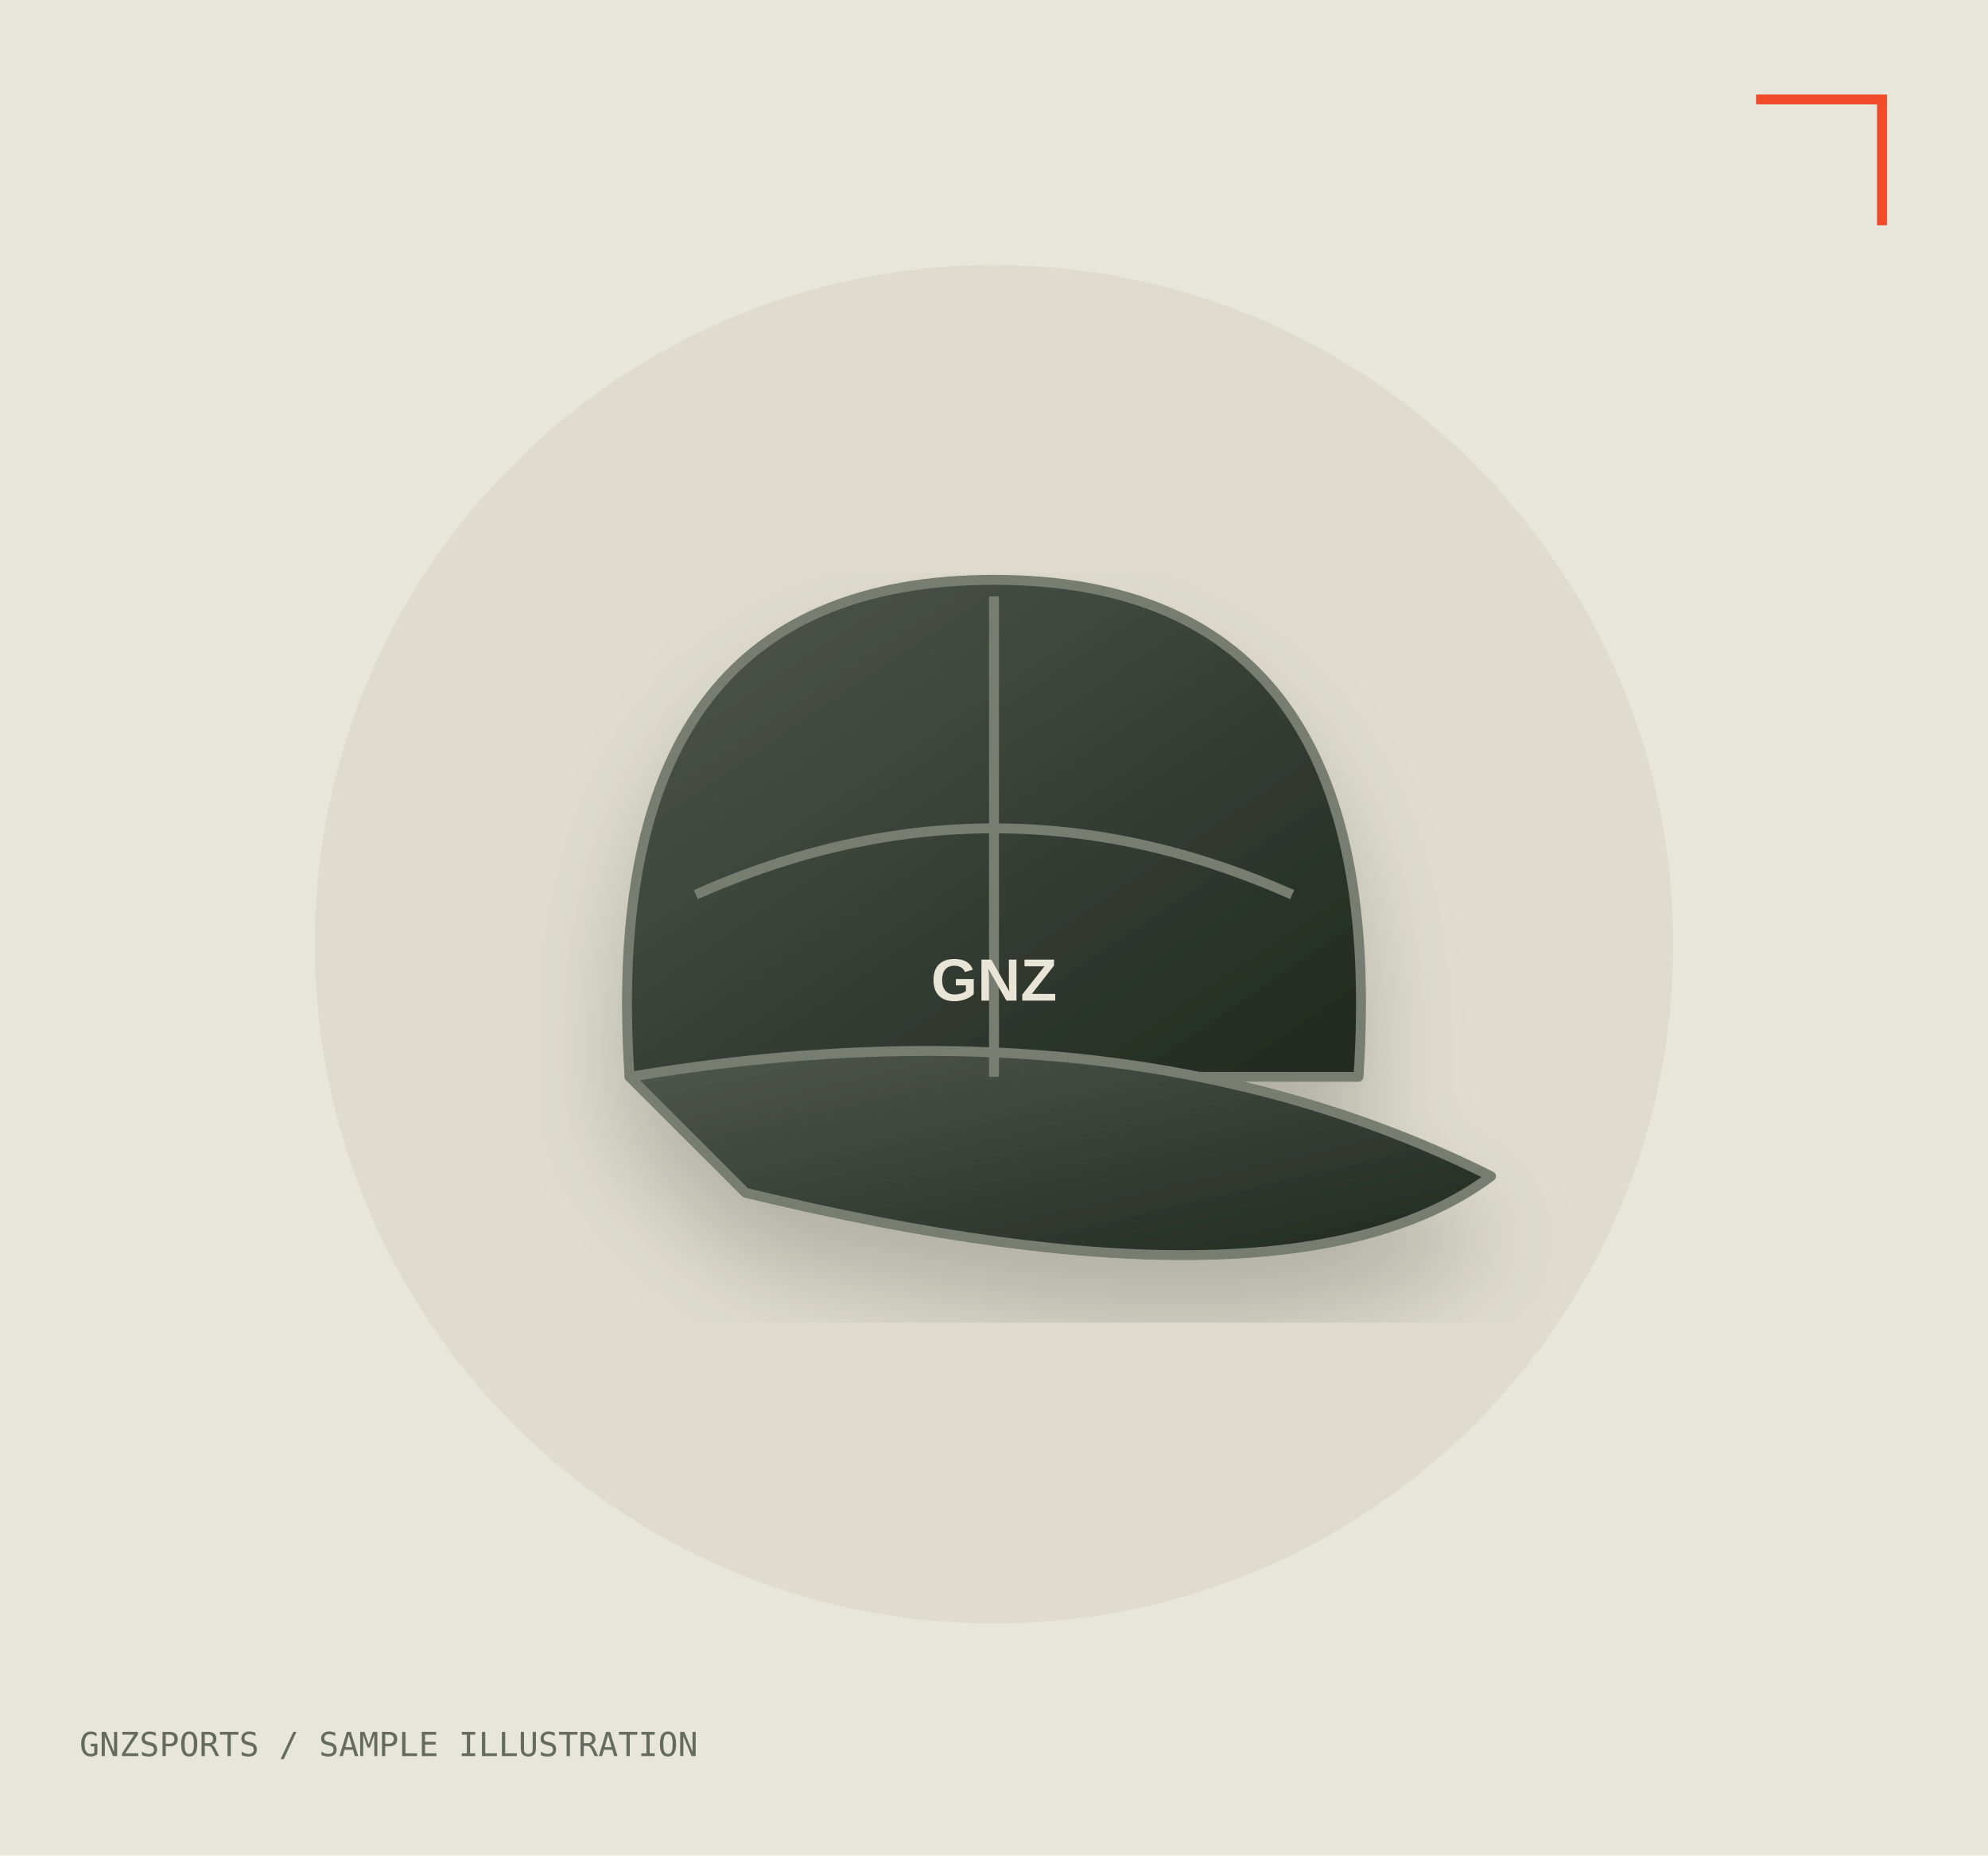
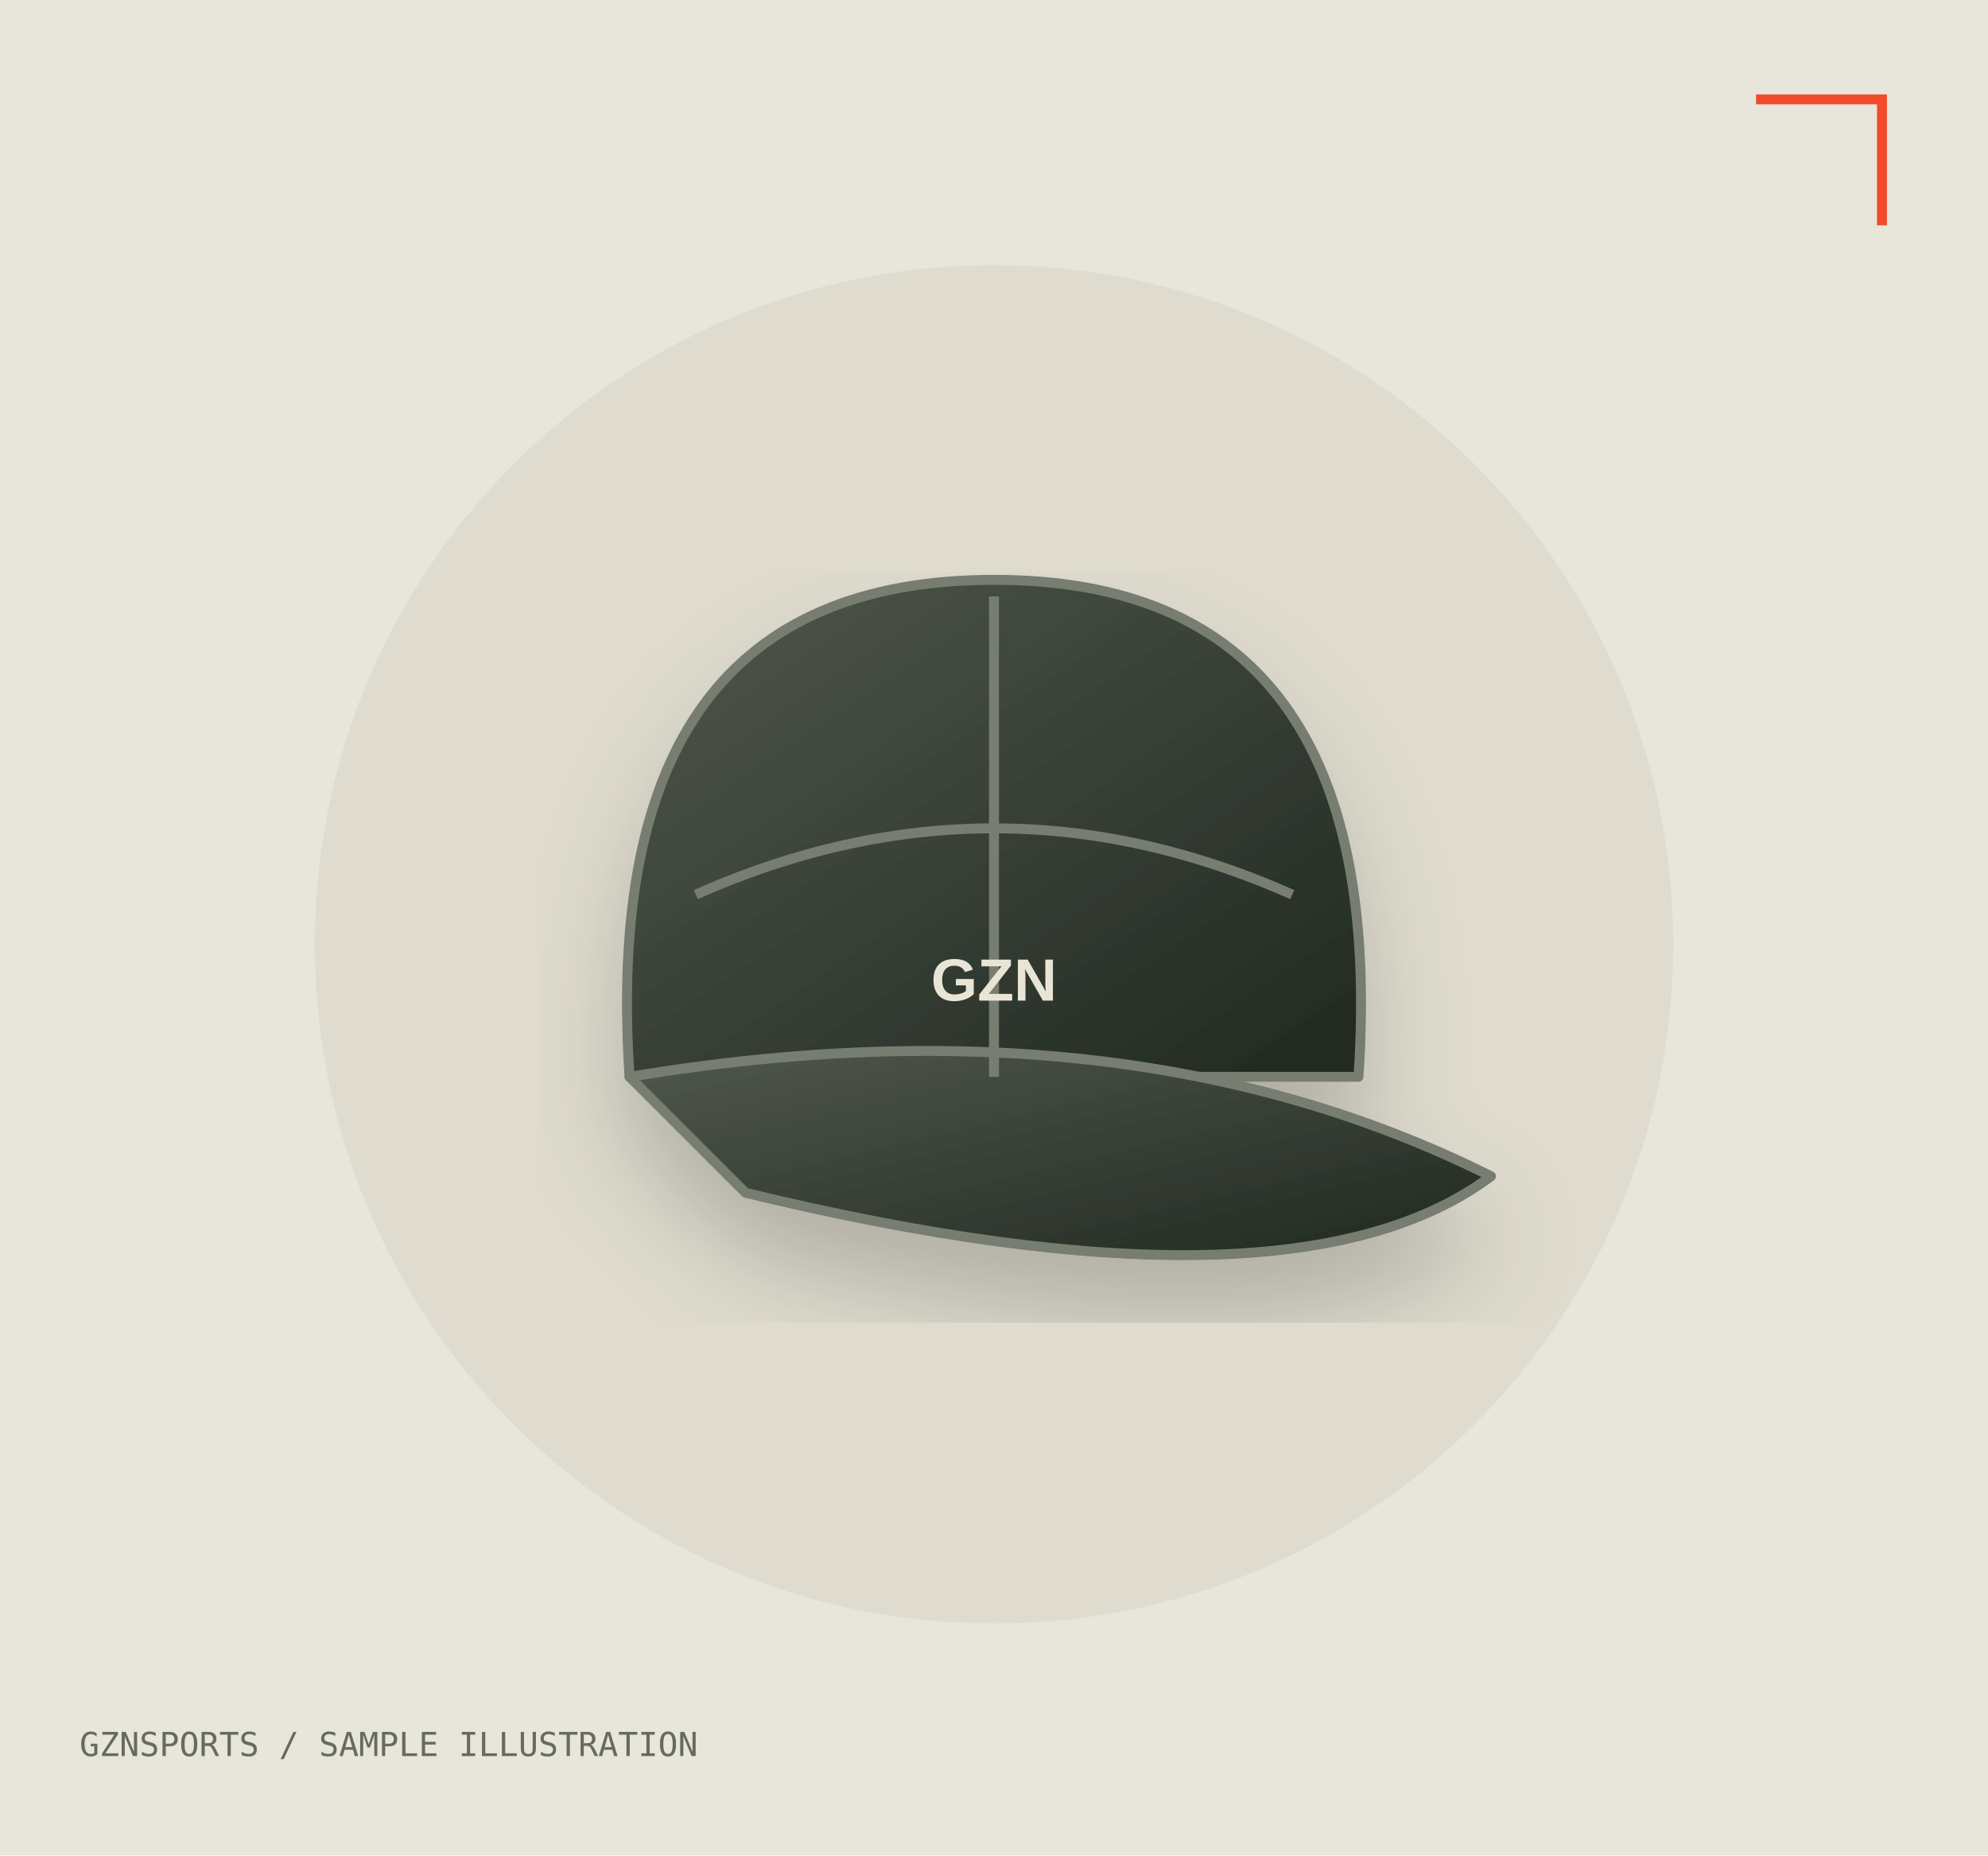
<svg xmlns="http://www.w3.org/2000/svg" viewBox="0 0 600 560">
  <defs>
    <linearGradient id="fabric" x2="1" y2="1">
      <stop stop-color="#50584c" />
      <stop offset="1" stop-color="#202820" />
    </linearGradient>
    <filter id="shadow">
      <feDropShadow dx="0" dy="18" stdDeviation="15" flood-opacity=".2" />
    </filter>
  </defs>
  <rect width="600" height="560" fill="#e8e5da" />
  <circle cx="300" cy="285" r="205" fill="#dfdccf" />
  <g fill="url(#fabric)" stroke="#777d70" stroke-width="3" stroke-linejoin="round" filter="url(#shadow)">
    <path d="M190 325Q180 175 300 175T410 325Z" />
    <path d="M190 325Q340 300 450 355Q390 400 225 360Z" />
    <path d="M300 180V325M210 270Q300 230 390 270" fill="none" />
  </g>
-   <text x="300" y="302" text-anchor="middle" font-family="Arial,sans-serif" font-size="18" font-weight="700" fill="#e9e5d6">GNZ</text>
-   <text x="24" y="530" font-family="monospace" font-size="10" fill="#666b60">GNZSPORTS / SAMPLE ILLUSTRATION</text>
+   <text x="300" y="302" text-anchor="middle" font-family="Arial,sans-serif" font-size="18" font-weight="700" fill="#e9e5d6">GZN</text>
+   <text x="24" y="530" font-family="monospace" font-size="10" fill="#666b60">GZNSPORTS / SAMPLE ILLUSTRATION</text>
  <path d="M530 30h38v38" stroke="#f14b2c" stroke-width="3" fill="none" />
</svg>
